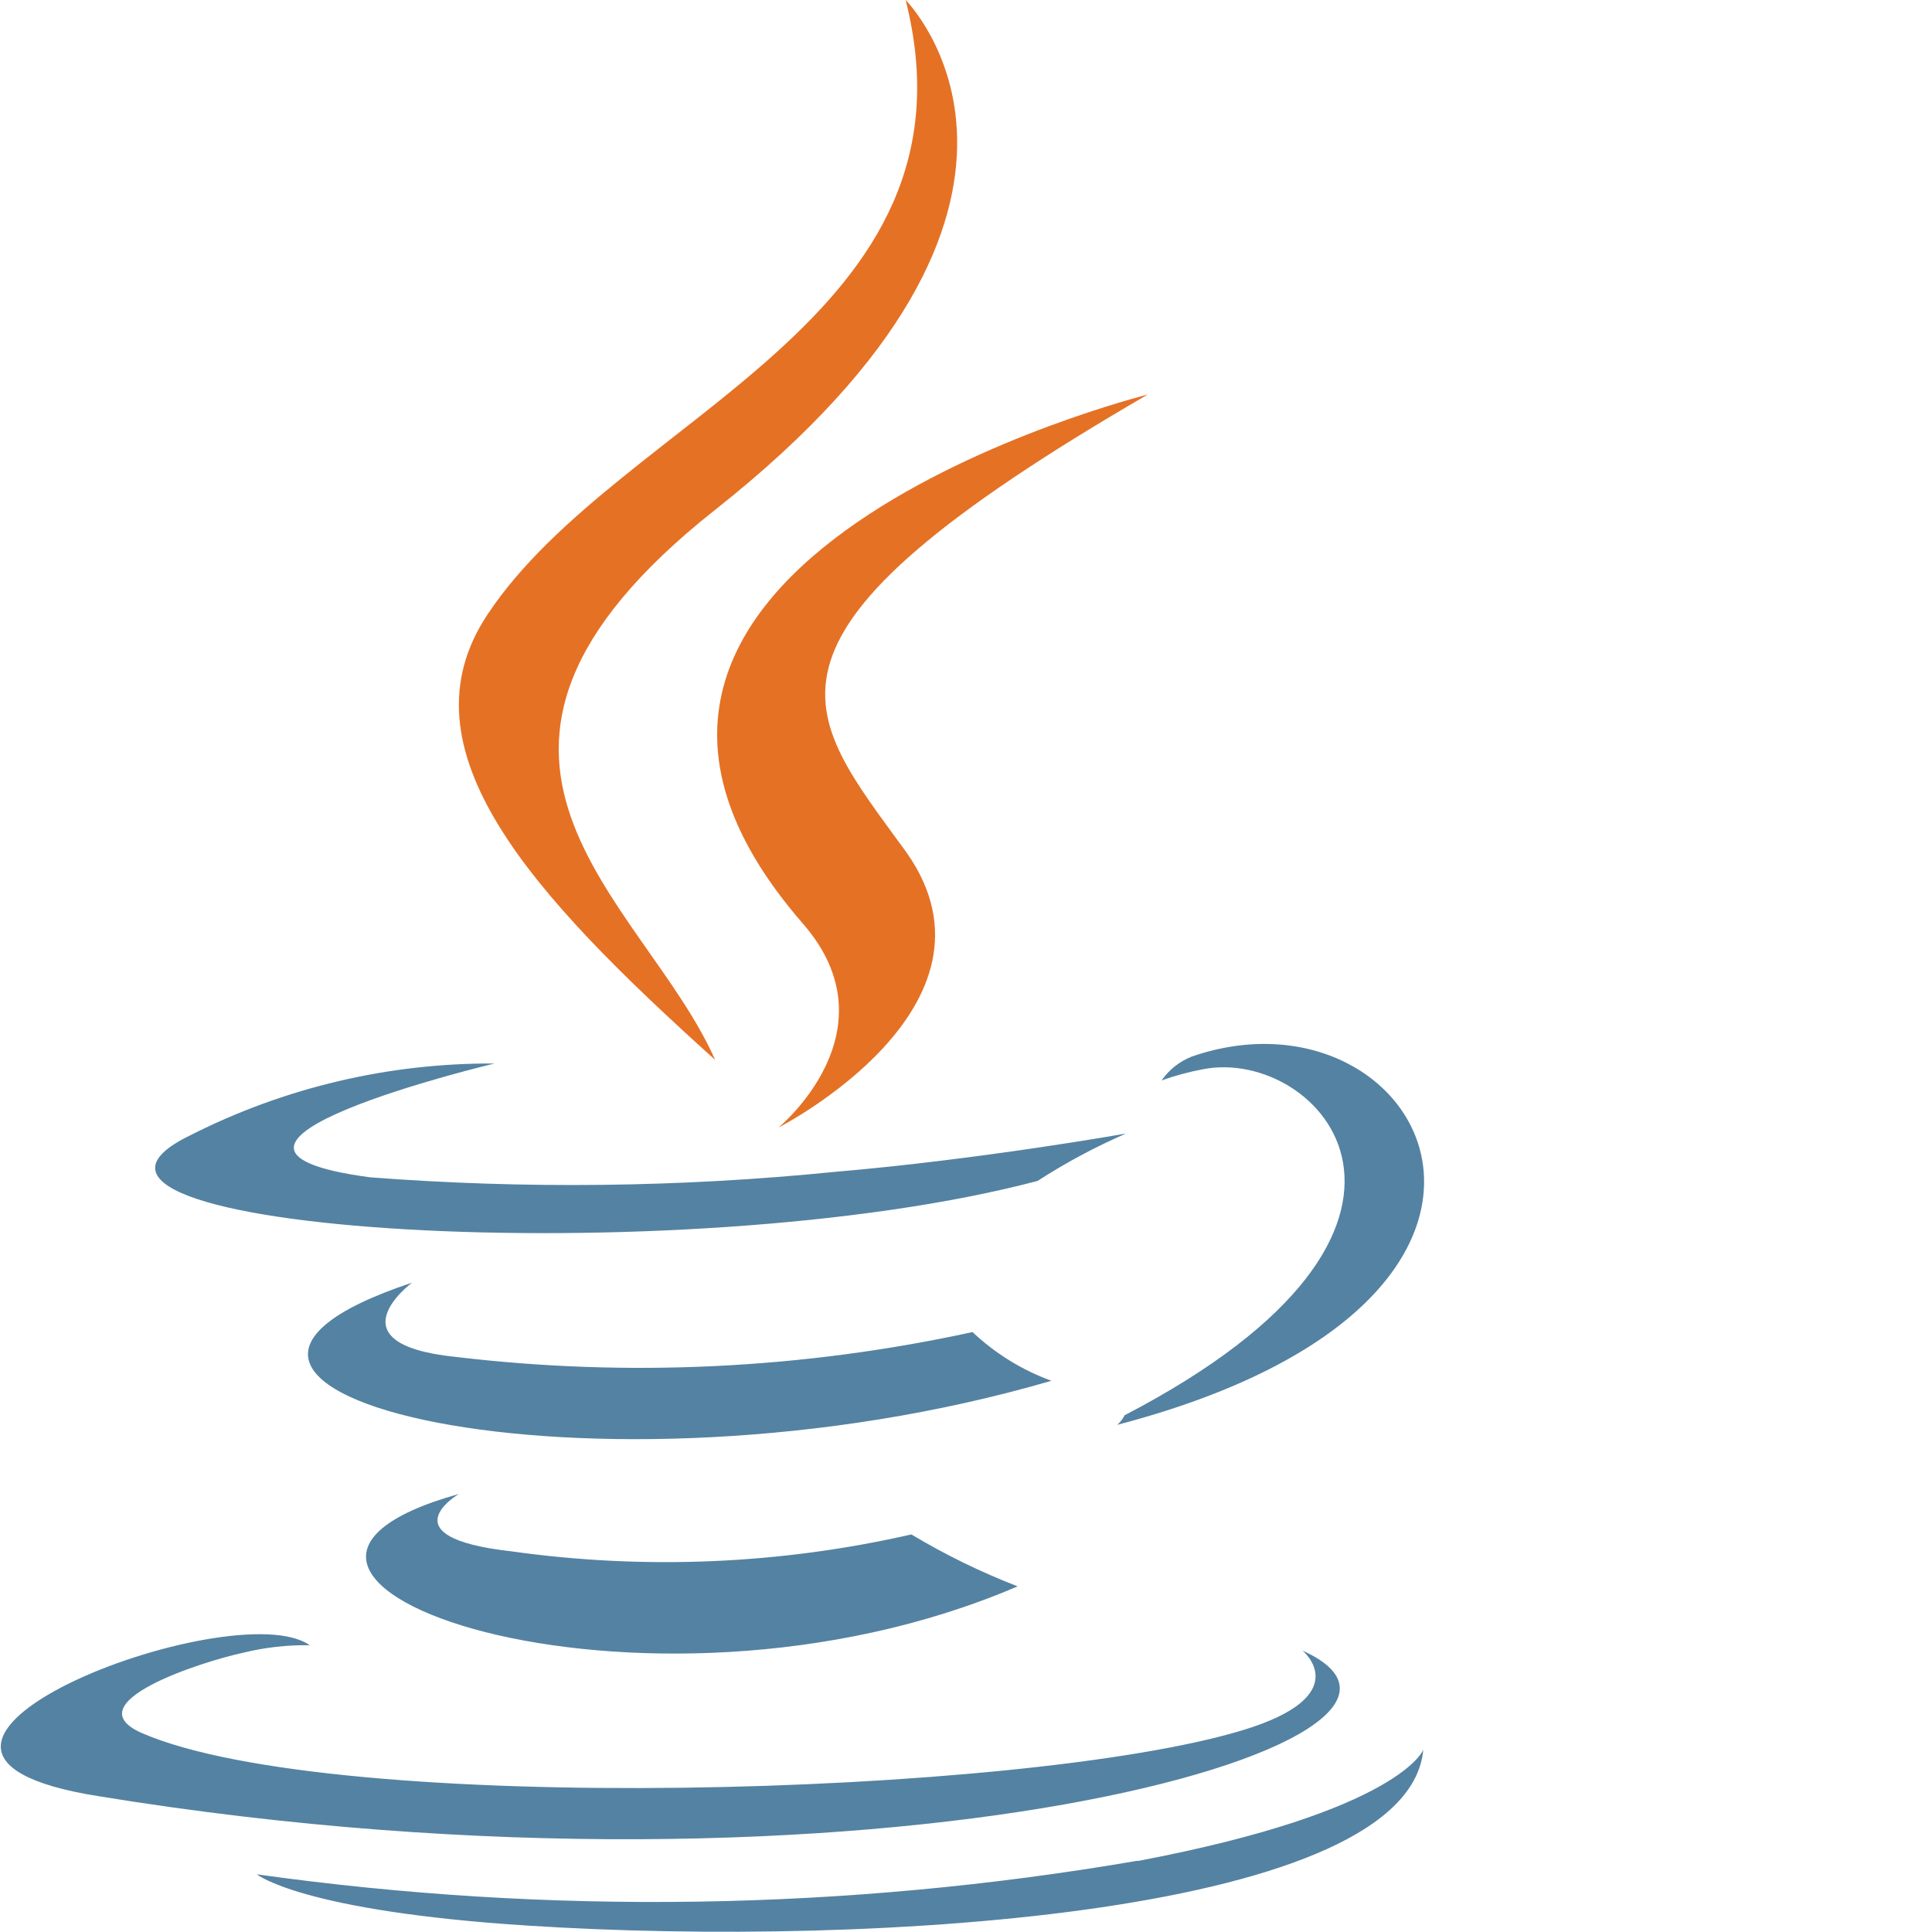
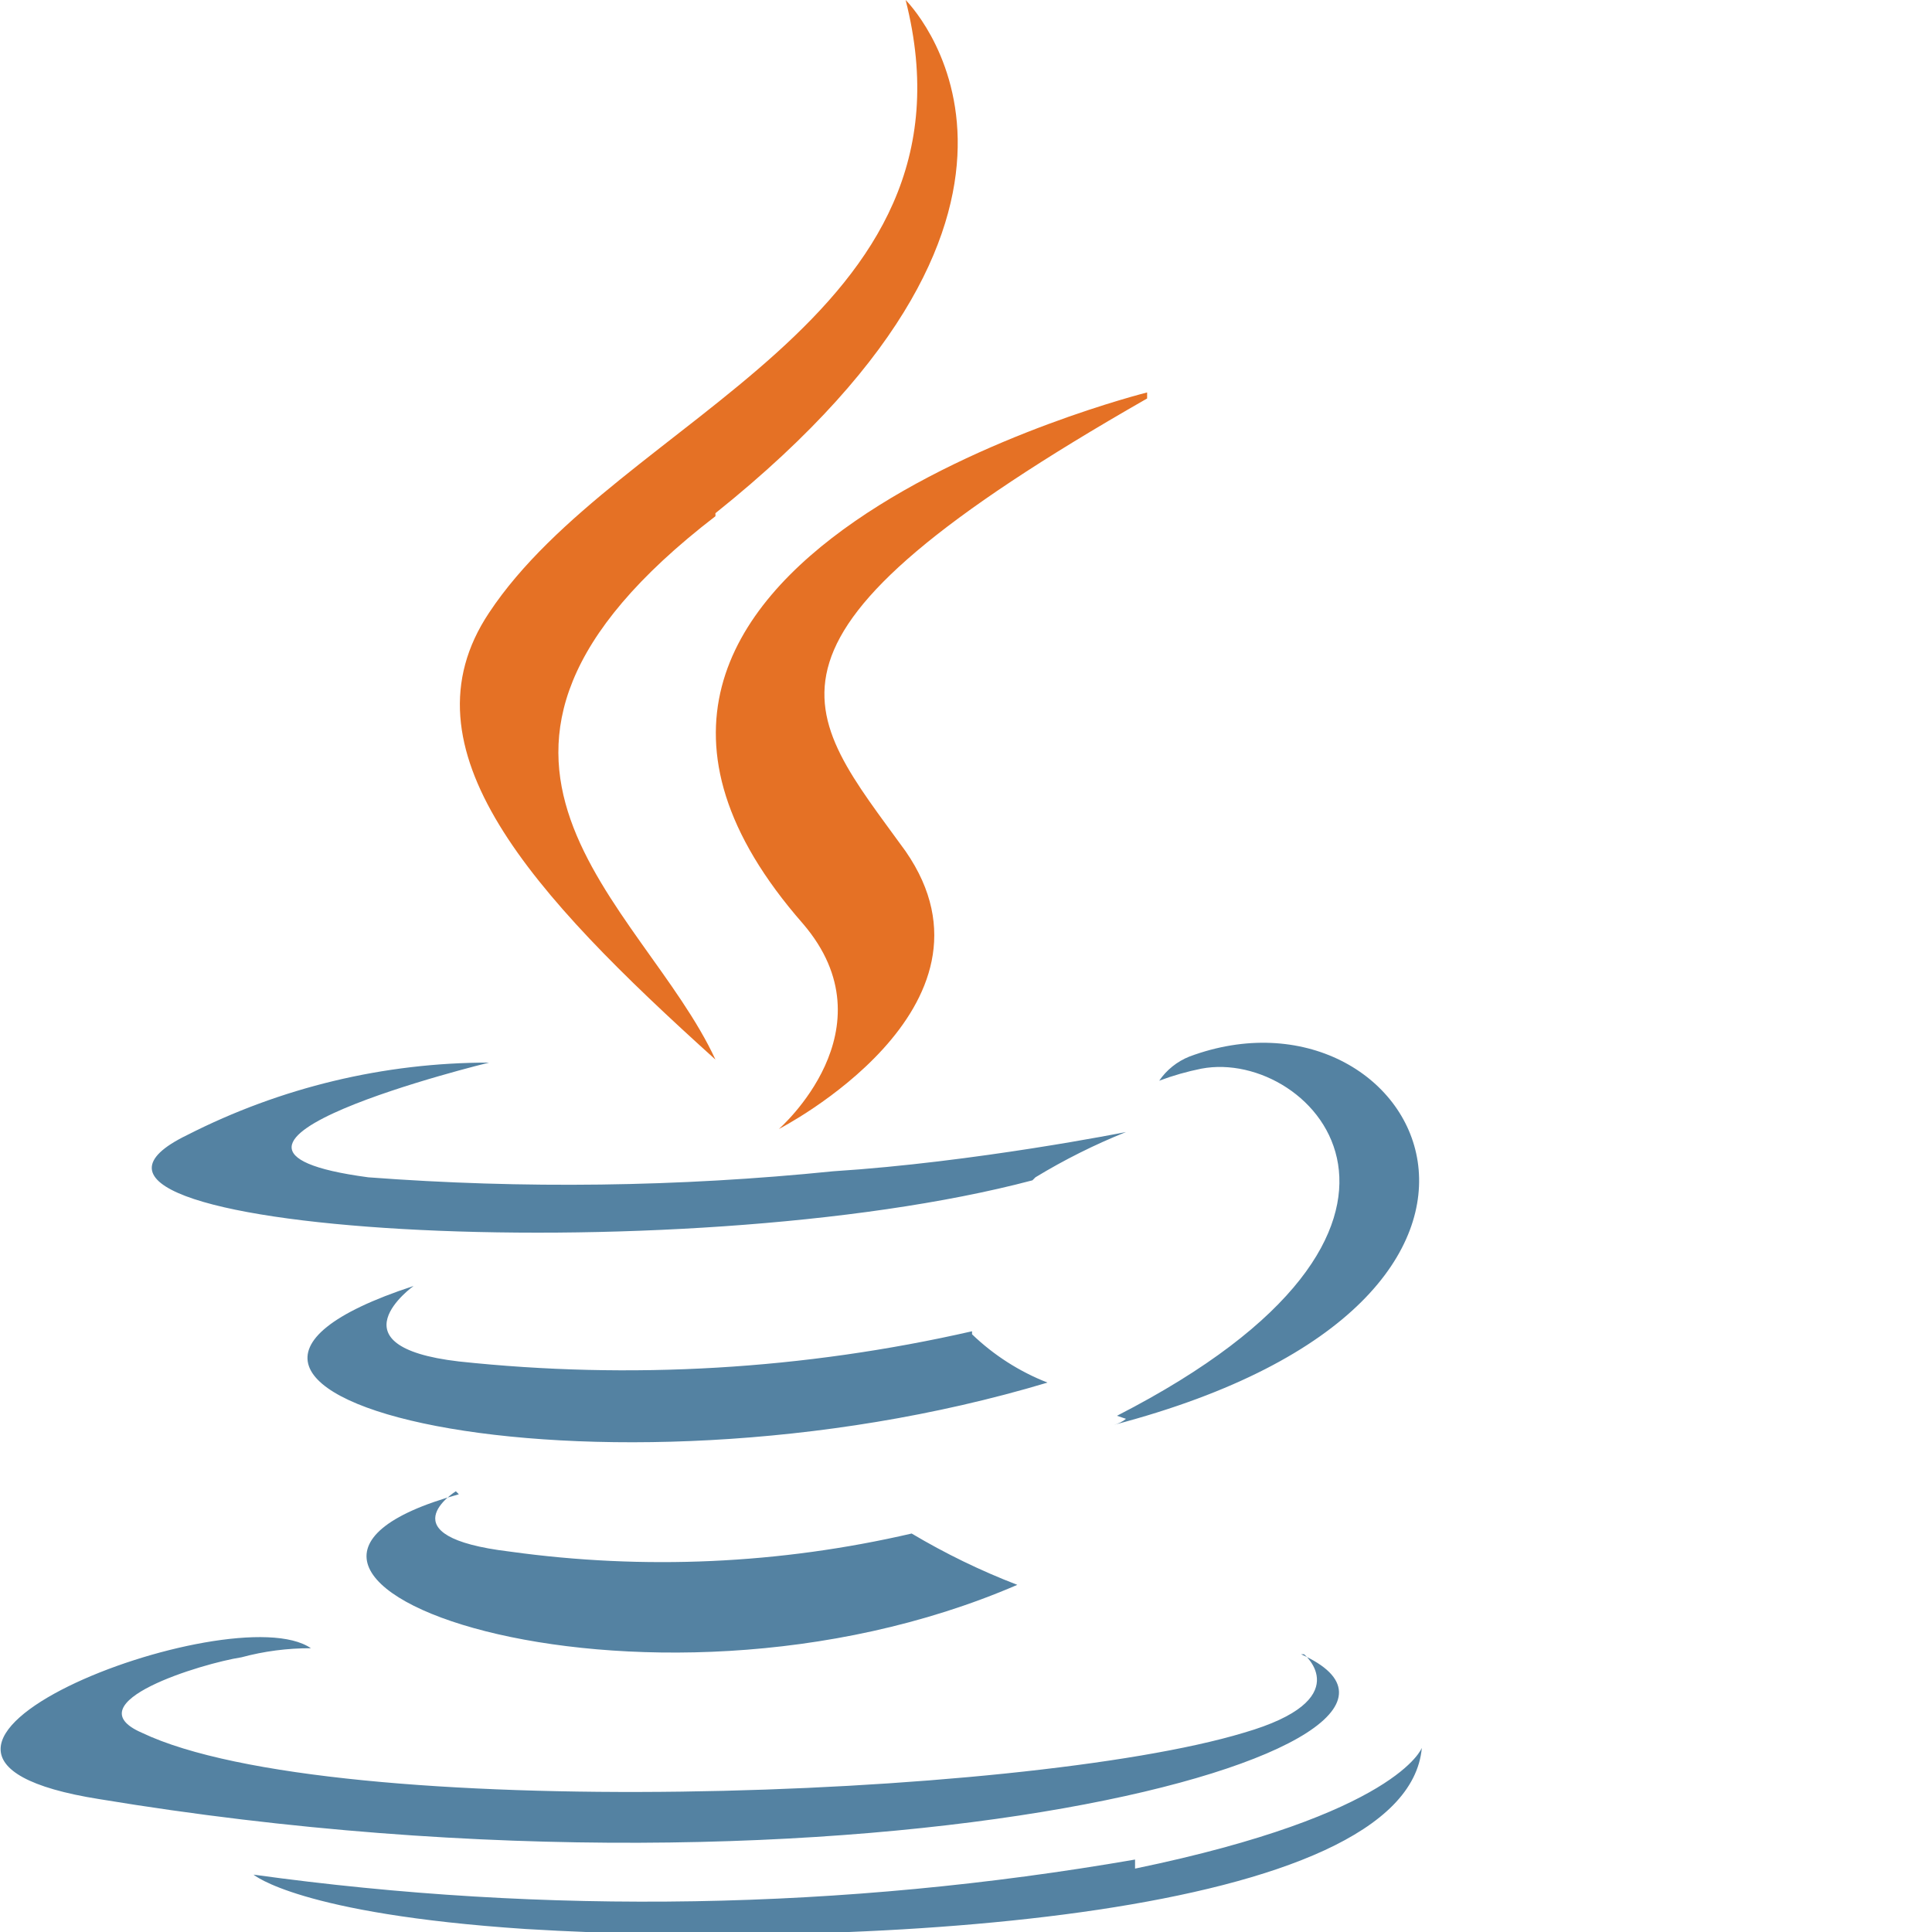
<svg xmlns="http://www.w3.org/2000/svg" viewBox="0 0 64 64">
-   <path d="M38.02 13.07S16.11 18.54 26.6 30.6c3.09 3.55-.81 6.75-.81 6.75s7.84-4 4.24-9.11c-3.43-4.73-5.97-7.07 7.99-15.17zM23.7 16.88C36.65 6.65 30 0 30 0c2.68 10.57-9.46 13.76-13.84 20.34-3 4.48 1.46 9.3 7.53 14.77-2.36-5.34-10.38-10.02.01-18.23z" fill="#e57125" />
-   <path d="M15.2 49.49c-9.84 2.75 6 8.43 18.51 3.06a23.06 23.06 0 0 1-3.52-1.72 36.62 36.62 0 0 1-13.25.56c-4.18-.47-1.74-1.9-1.74-1.9zm17-5.36a51.7 51.7 0 0 1-17.1.82c-4.19-.43-1.45-2.46-1.45-2.46-10.84 3.6 6 7.68 21.18 3.25a7.59 7.59 0 0 1-2.61-1.61zm10.95 10.55s1.81 1.49-2 2.64c-7.23 2.19-30.1 2.85-36.45.09-2.28-1 2-2.37 3.35-2.66a8.69 8.69 0 0 1 2.21-.25c-2.54-1.79-16.41 3.51-7 5 25.49 4.17 46.51-1.83 39.89-4.82zm-8.78-15.56a20.42 20.42 0 0 1 2.93-1.57s-4.83.86-9.65 1.27a87.37 87.37 0 0 1-15.39.18c-7.51-1 4.12-3.77 4.12-3.77A22 22 0 0 0 6.3 37.61c-6.56 3.18 16.3 4.62 28.07 1.51zm2.88 7.77a1 1 0 0 1-.24.31C53.04 43 47.14 32.35 39.48 35a2.19 2.19 0 0 0-1 .79 9 9 0 0 1 1.37-.37c3.85-.76 9.4 5.23-2.61 11.47zm.43 14.75a94.76 94.76 0 0 1-29.17.45s1.47 1.22 9 1.7c11.53.74 29.22-.41 29.64-5.86.05.01-.76 2.07-9.47 3.72z" fill="#5482a2" />
+   <path fill="#e57125" d="M38 13s-22 5.5-11.4 17.6c3 3.5-.8 6.8-.8 6.8s7.8-4 4.2-9.2c-3.4-4.7-6-7 8-15zm-14.3 4C36.7 6.6 30 0 30 0c2.7 10.6-9.5 13.8-13.8 20.3-3 4.5 1.4 9.3 7.5 14.8-2.4-5.2-10.4-10 0-18z" />
+   <path fill="#5482a2" d="M15.2 49.5c-9.8 2.7 6 8.4 18.5 3a23 23 0 0 1-3.5-1.7 36.6 36.6 0 0 1-13.3.6c-4.2-.5-1.8-2-1.8-2zm17-5.4a51.7 51.7 0 0 1-17 1c-4.3-.5-1.5-2.5-1.5-2.5-11 3.6 6 7.7 21 3.2a7.6 7.6 0 0 1-2.5-1.6zm11 10.7s1.8 1.5-2 2.6c-7.3 2.2-30.2 3-36.5 0-2.3-1 2-2.3 3.3-2.5a8.7 8.7 0 0 1 2.3-.3c-2.6-1.8-16.5 3.5-7 5 25.4 4.2 46.5-1.8 39.8-4.8zM34.3 39a20.4 20.4 0 0 1 3-1.5s-5 1-9.7 1.3a87.4 87.4 0 0 1-15.4.2c-7.5-1 4-3.8 4-3.8a22 22 0 0 0-10 2.4c-6.6 3.2 16.3 4.6 28 1.5zm3 8a1 1 0 0 1-.4.2c16-4.2 10-15 2.5-12.2a2.2 2.2 0 0 0-1 .8 9 9 0 0 1 1.4-.4c3.7-.7 9.3 5.3-2.8 11.5zm.3 14.6a94.8 94.8 0 0 1-29.2.5s1.5 1.3 9 1.8c11.5.7 29.2-.4 29.7-6 0 0-.8 2.2-9.5 4z" />
</svg>
